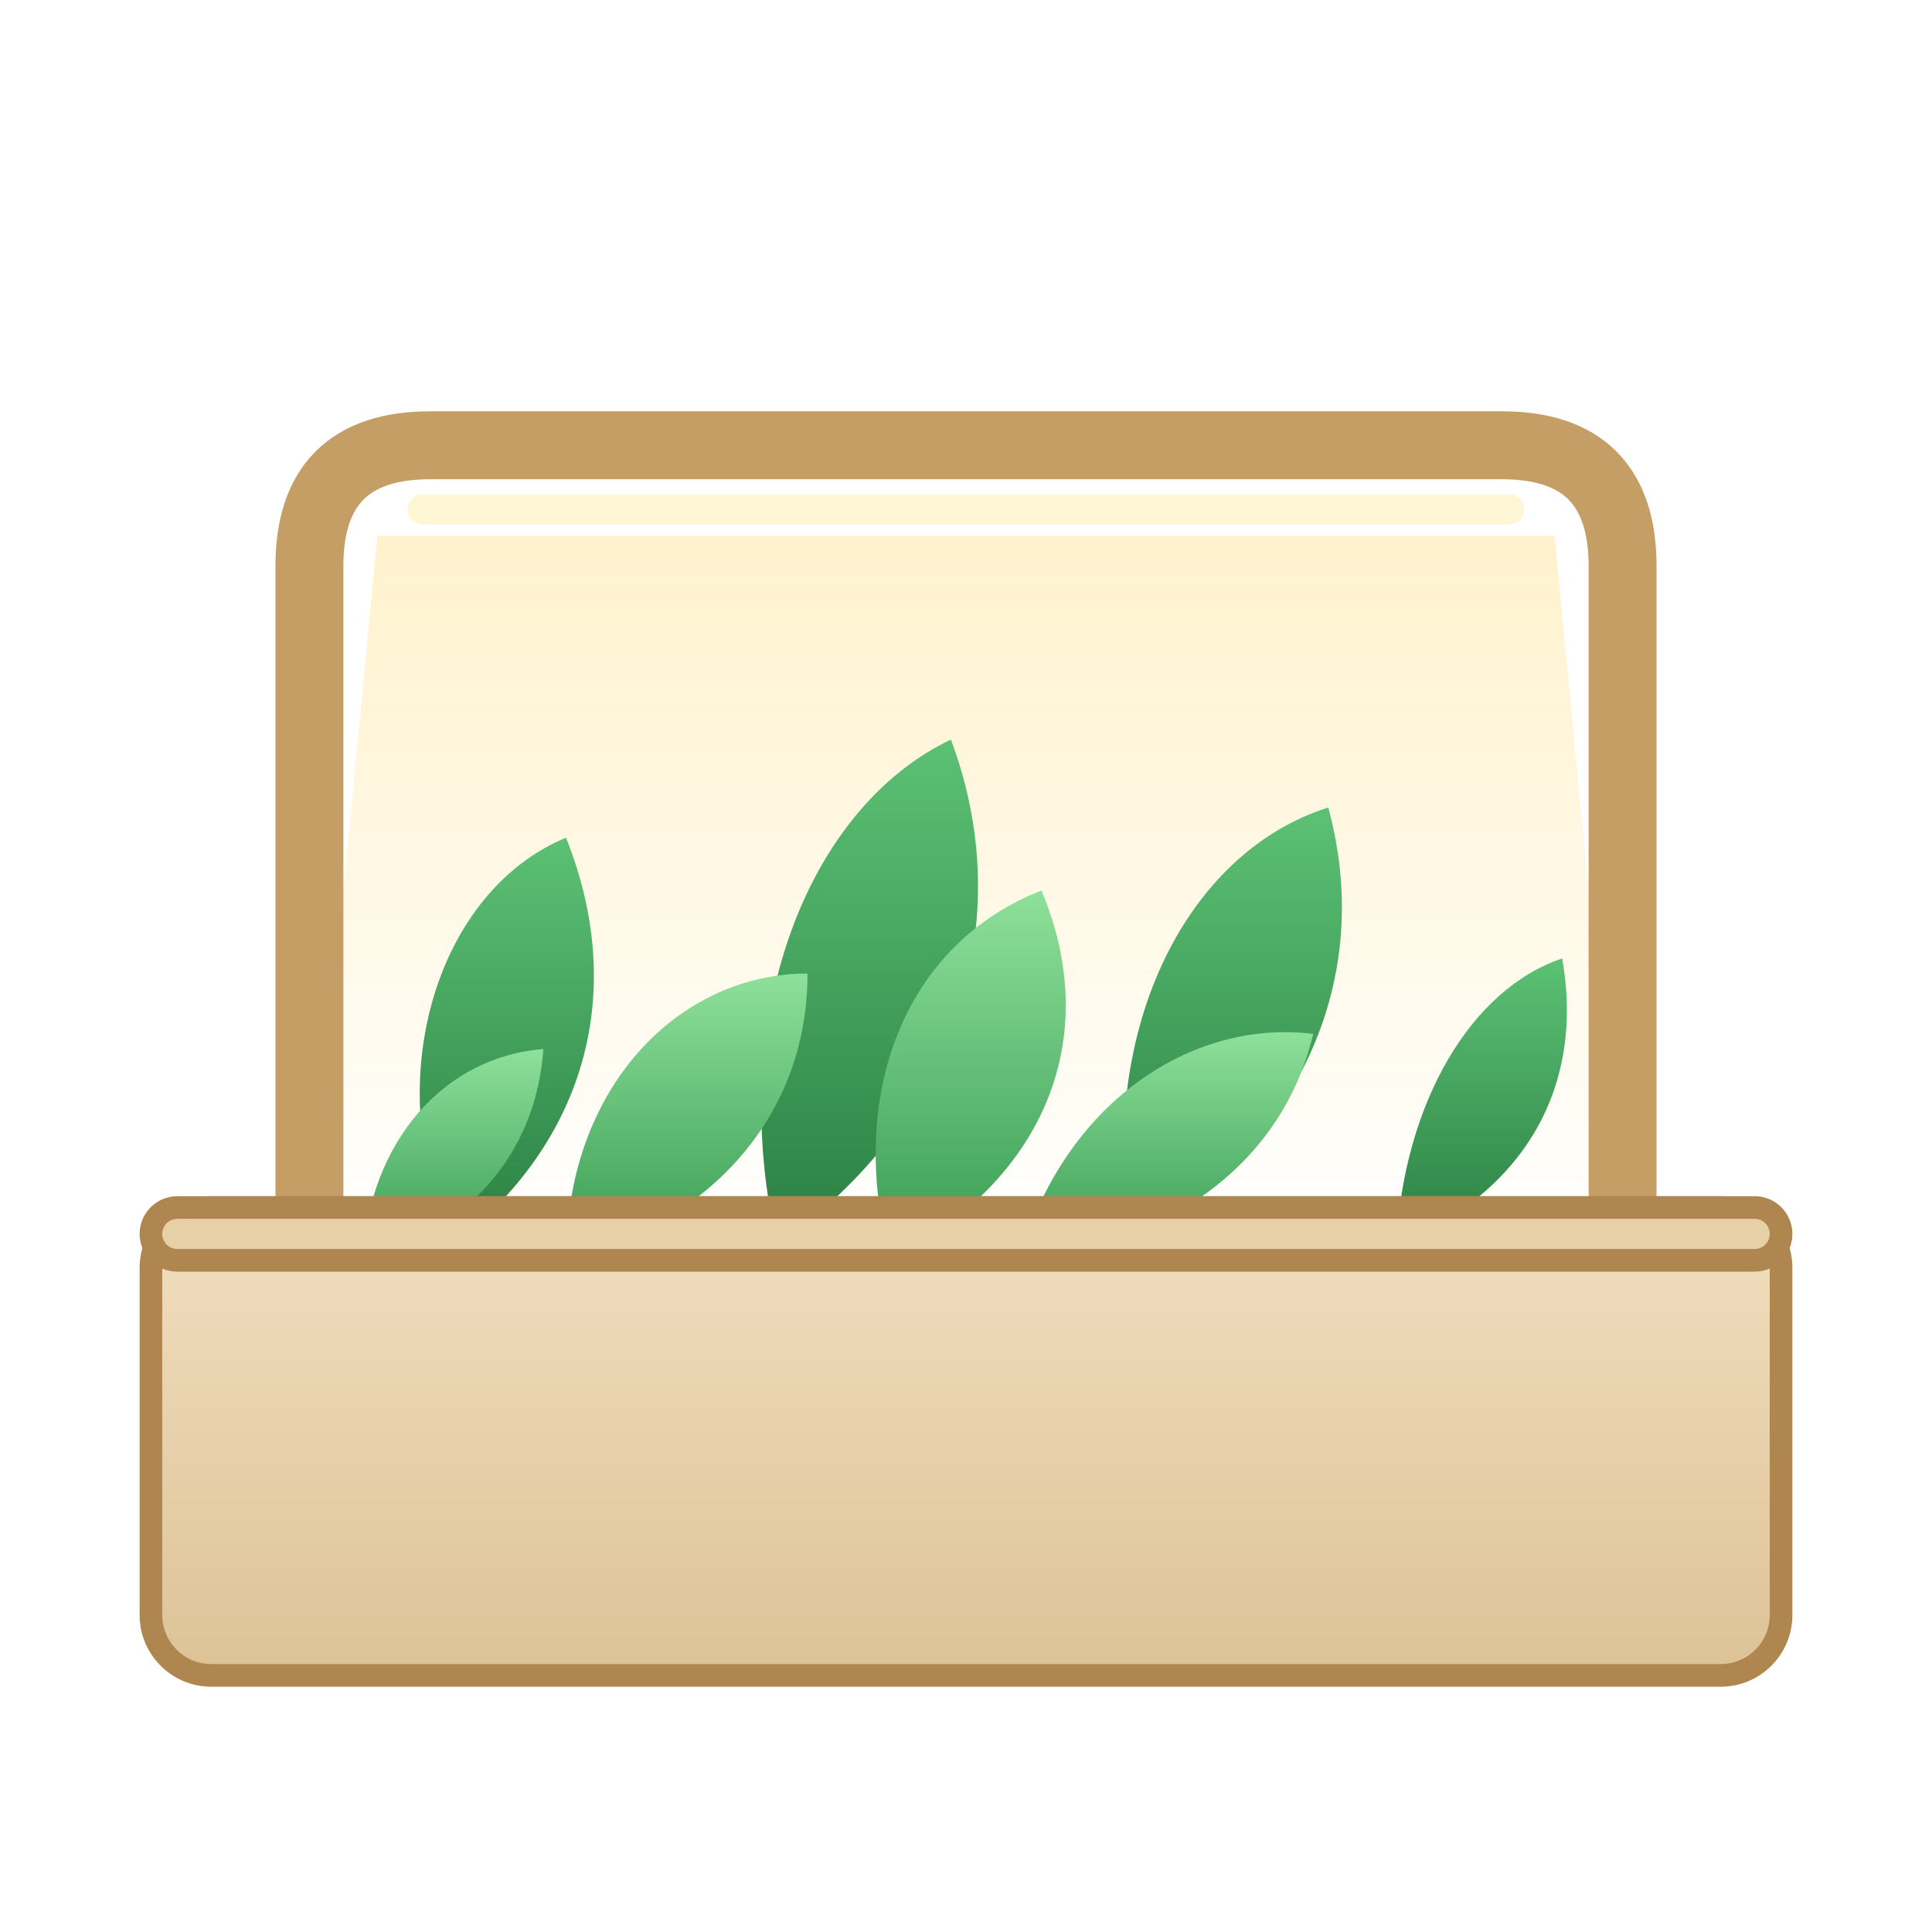
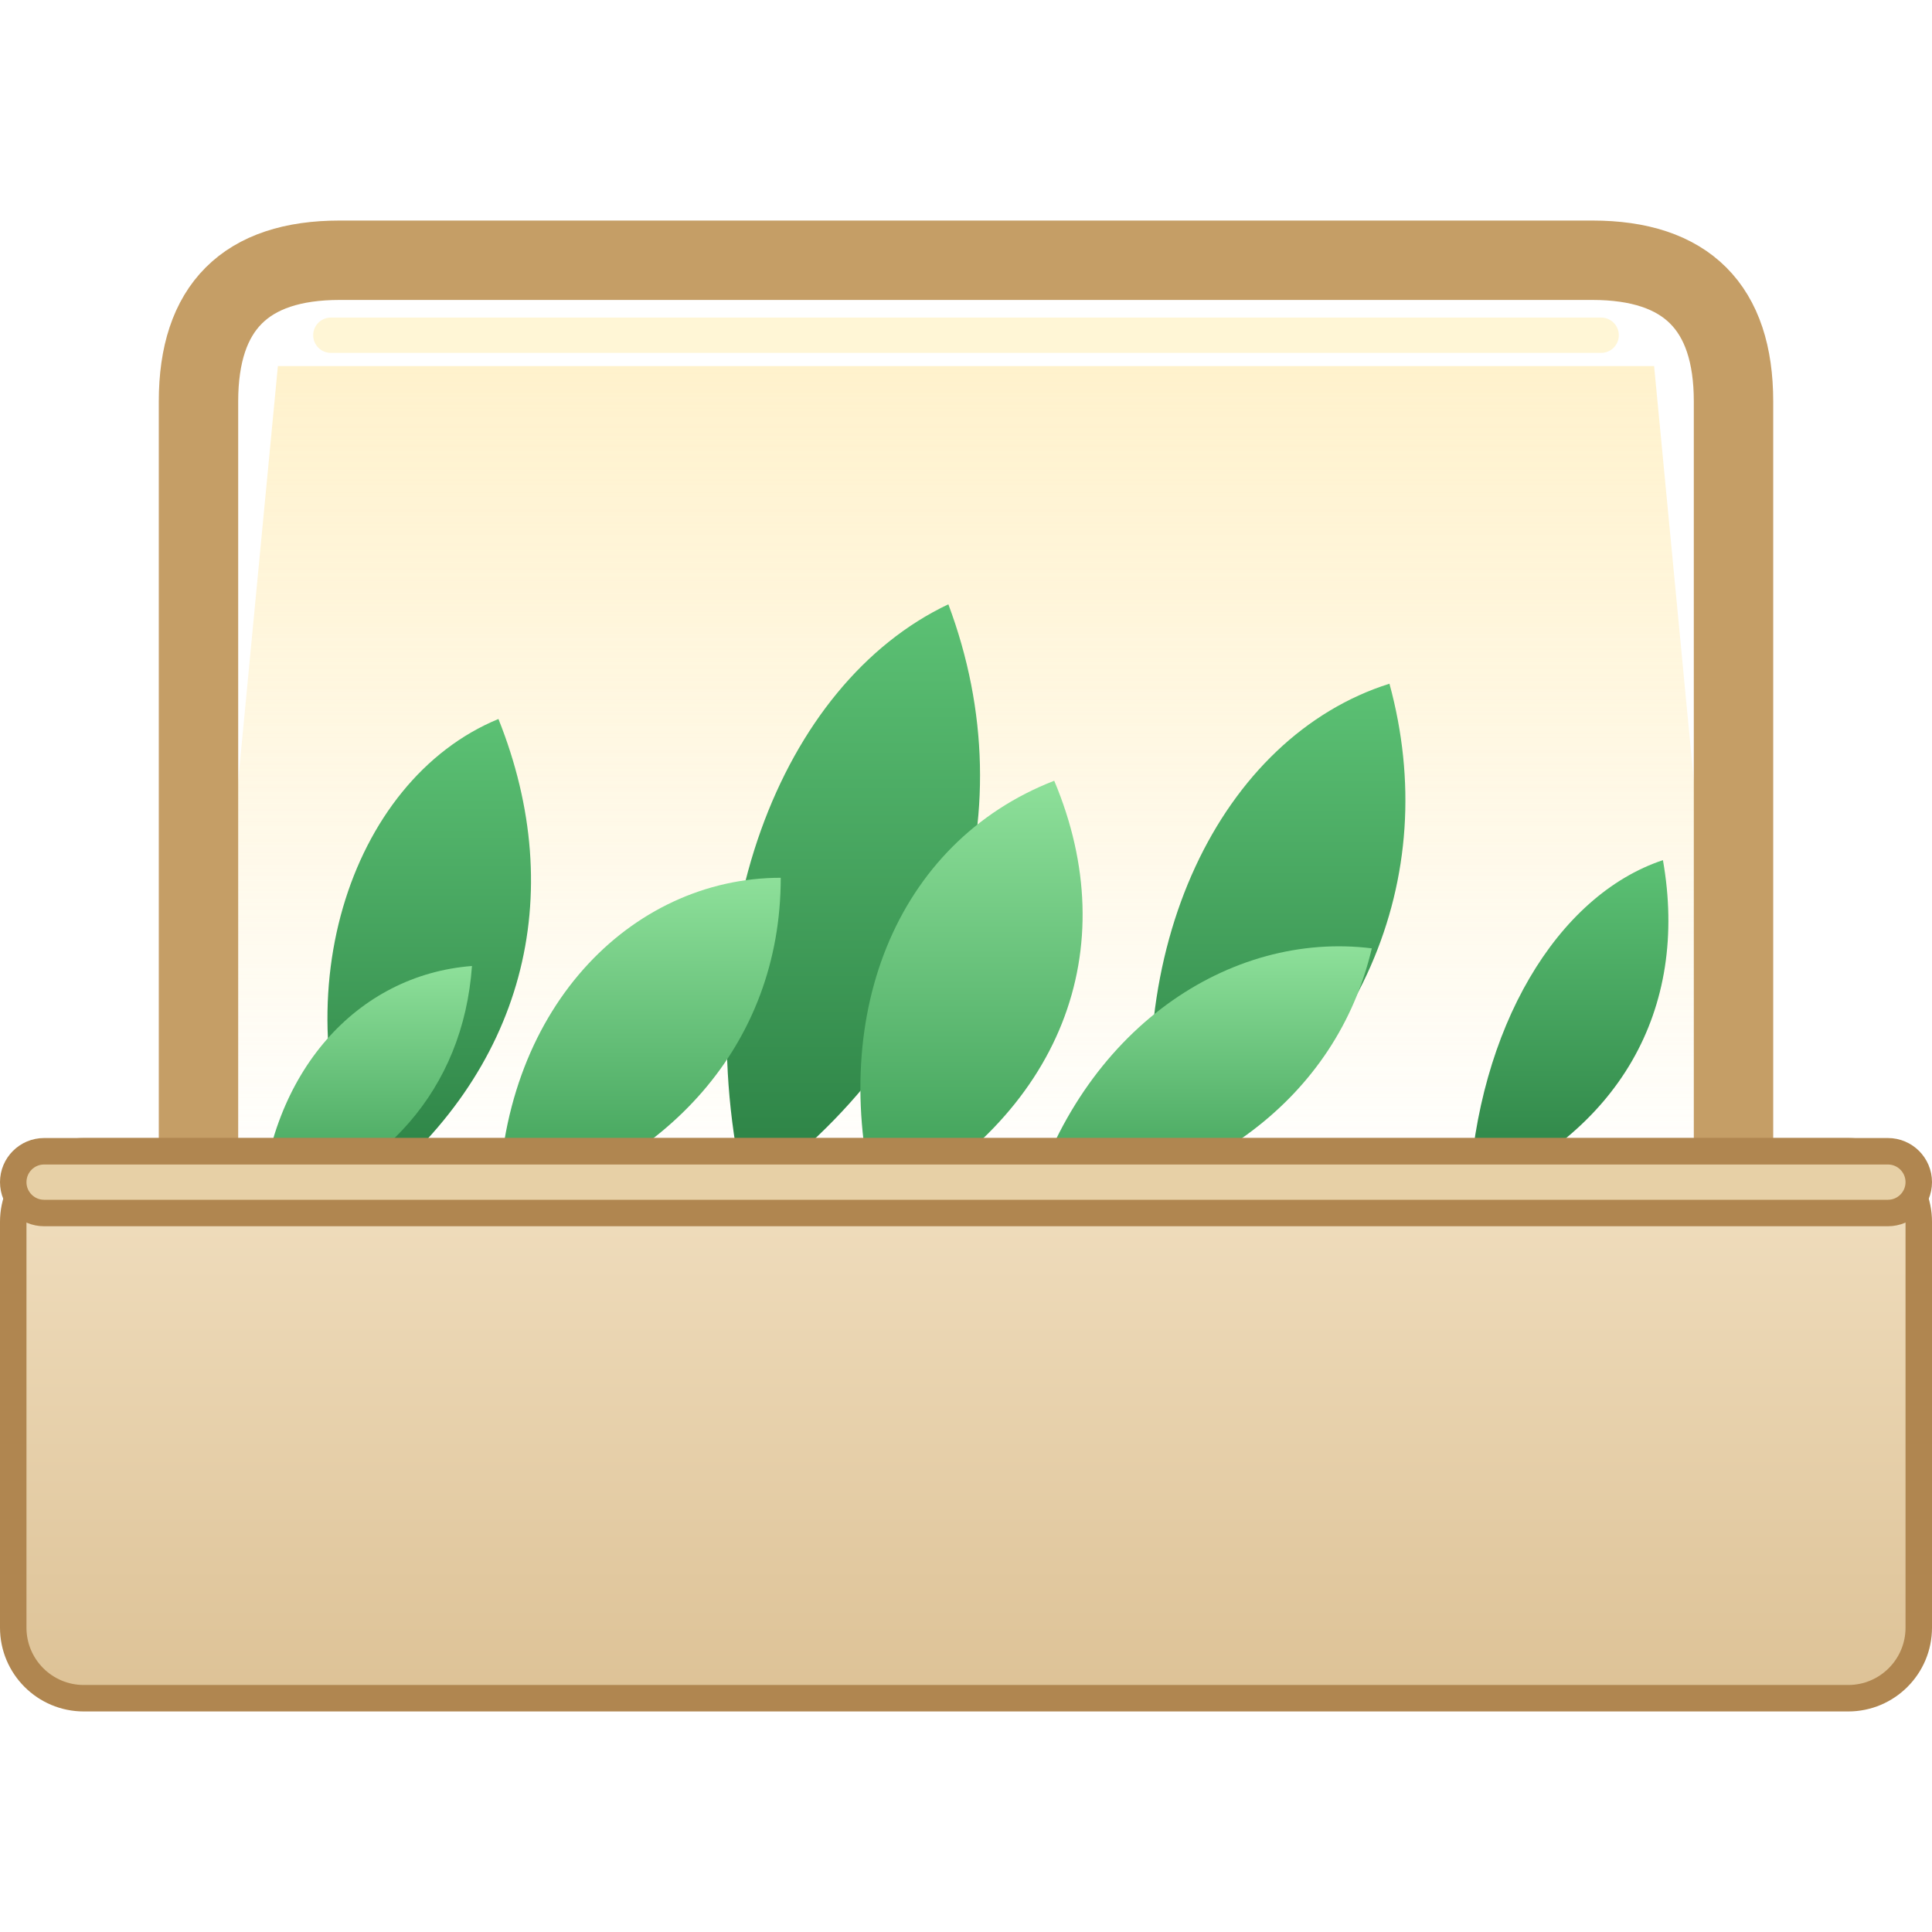
- <svg xmlns="http://www.w3.org/2000/svg" viewBox="0 0 512 512" width="512" height="512">
+ <svg xmlns="http://www.w3.org/2000/svg" viewBox="37 59 438 438" width="512" height="512">
  <defs>
    <linearGradient id="glow" x1="0" y1="0" x2="0" y2="1">
      <stop offset="0" stop-color="#FFE7A3" stop-opacity="0.85" />
      <stop offset="1" stop-color="#FFE7A3" stop-opacity="0" />
    </linearGradient>
    <linearGradient id="wood" x1="0" y1="0" x2="0" y2="1">
      <stop offset="0" stop-color="#F1DFC0" />
      <stop offset="1" stop-color="#DDC296" />
    </linearGradient>
    <linearGradient id="leaf" x1="0" y1="0" x2="0" y2="1">
      <stop offset="0" stop-color="#8EE09A" />
      <stop offset="1" stop-color="#379A52" />
    </linearGradient>
    <linearGradient id="leaf2" x1="0" y1="0" x2="0" y2="1">
      <stop offset="0" stop-color="#5CC174" />
      <stop offset="1" stop-color="#2A7F43" />
    </linearGradient>
  </defs>
  <path d="M100 142 H412 L430 330 H82 Z" fill="url(#glow)" opacity="0.65" />
  <path d="M82 330 V150 Q82 118 114 118 H398 Q430 118 430 150 V330" fill="none" stroke="#C59E66" stroke-width="18" stroke-linejoin="round" />
  <rect x="108" y="131" width="296" height="8" rx="4" fill="#FFF6D6" />
  <g fill="url(#leaf2)">
    <path d="M120 330 C100 286 116 236 150 222 C166 262 156 302 120 330 Z" />
    <path d="M206 330 C192 270 214 214 252 196 C270 244 254 296 206 330 Z" />
    <path d="M300 330 C290 274 314 226 352 214 C364 258 346 302 300 330 Z" />
    <path d="M370 330 C372 292 390 262 414 254 C420 288 404 316 370 330 Z" />
  </g>
  <g fill="url(#leaf)">
    <path d="M150 334 C150 288 180 258 214 258 C214 296 188 324 150 334 Z" />
    <path d="M236 334 C224 290 240 250 276 236 C292 274 278 312 236 334 Z" />
    <path d="M270 334 C282 292 316 270 348 274 C340 308 310 330 270 334 Z" />
    <path d="M96 334 C98 302 118 280 144 278 C142 306 124 326 96 334 Z" />
  </g>
  <rect x="40" y="320" width="432" height="124" rx="16" fill="url(#wood)" stroke="#B08650" stroke-width="6" />
  <rect x="40" y="320" width="432" height="14" rx="7" fill="#E7D0A6" stroke="#B08650" stroke-width="6" />
</svg>
